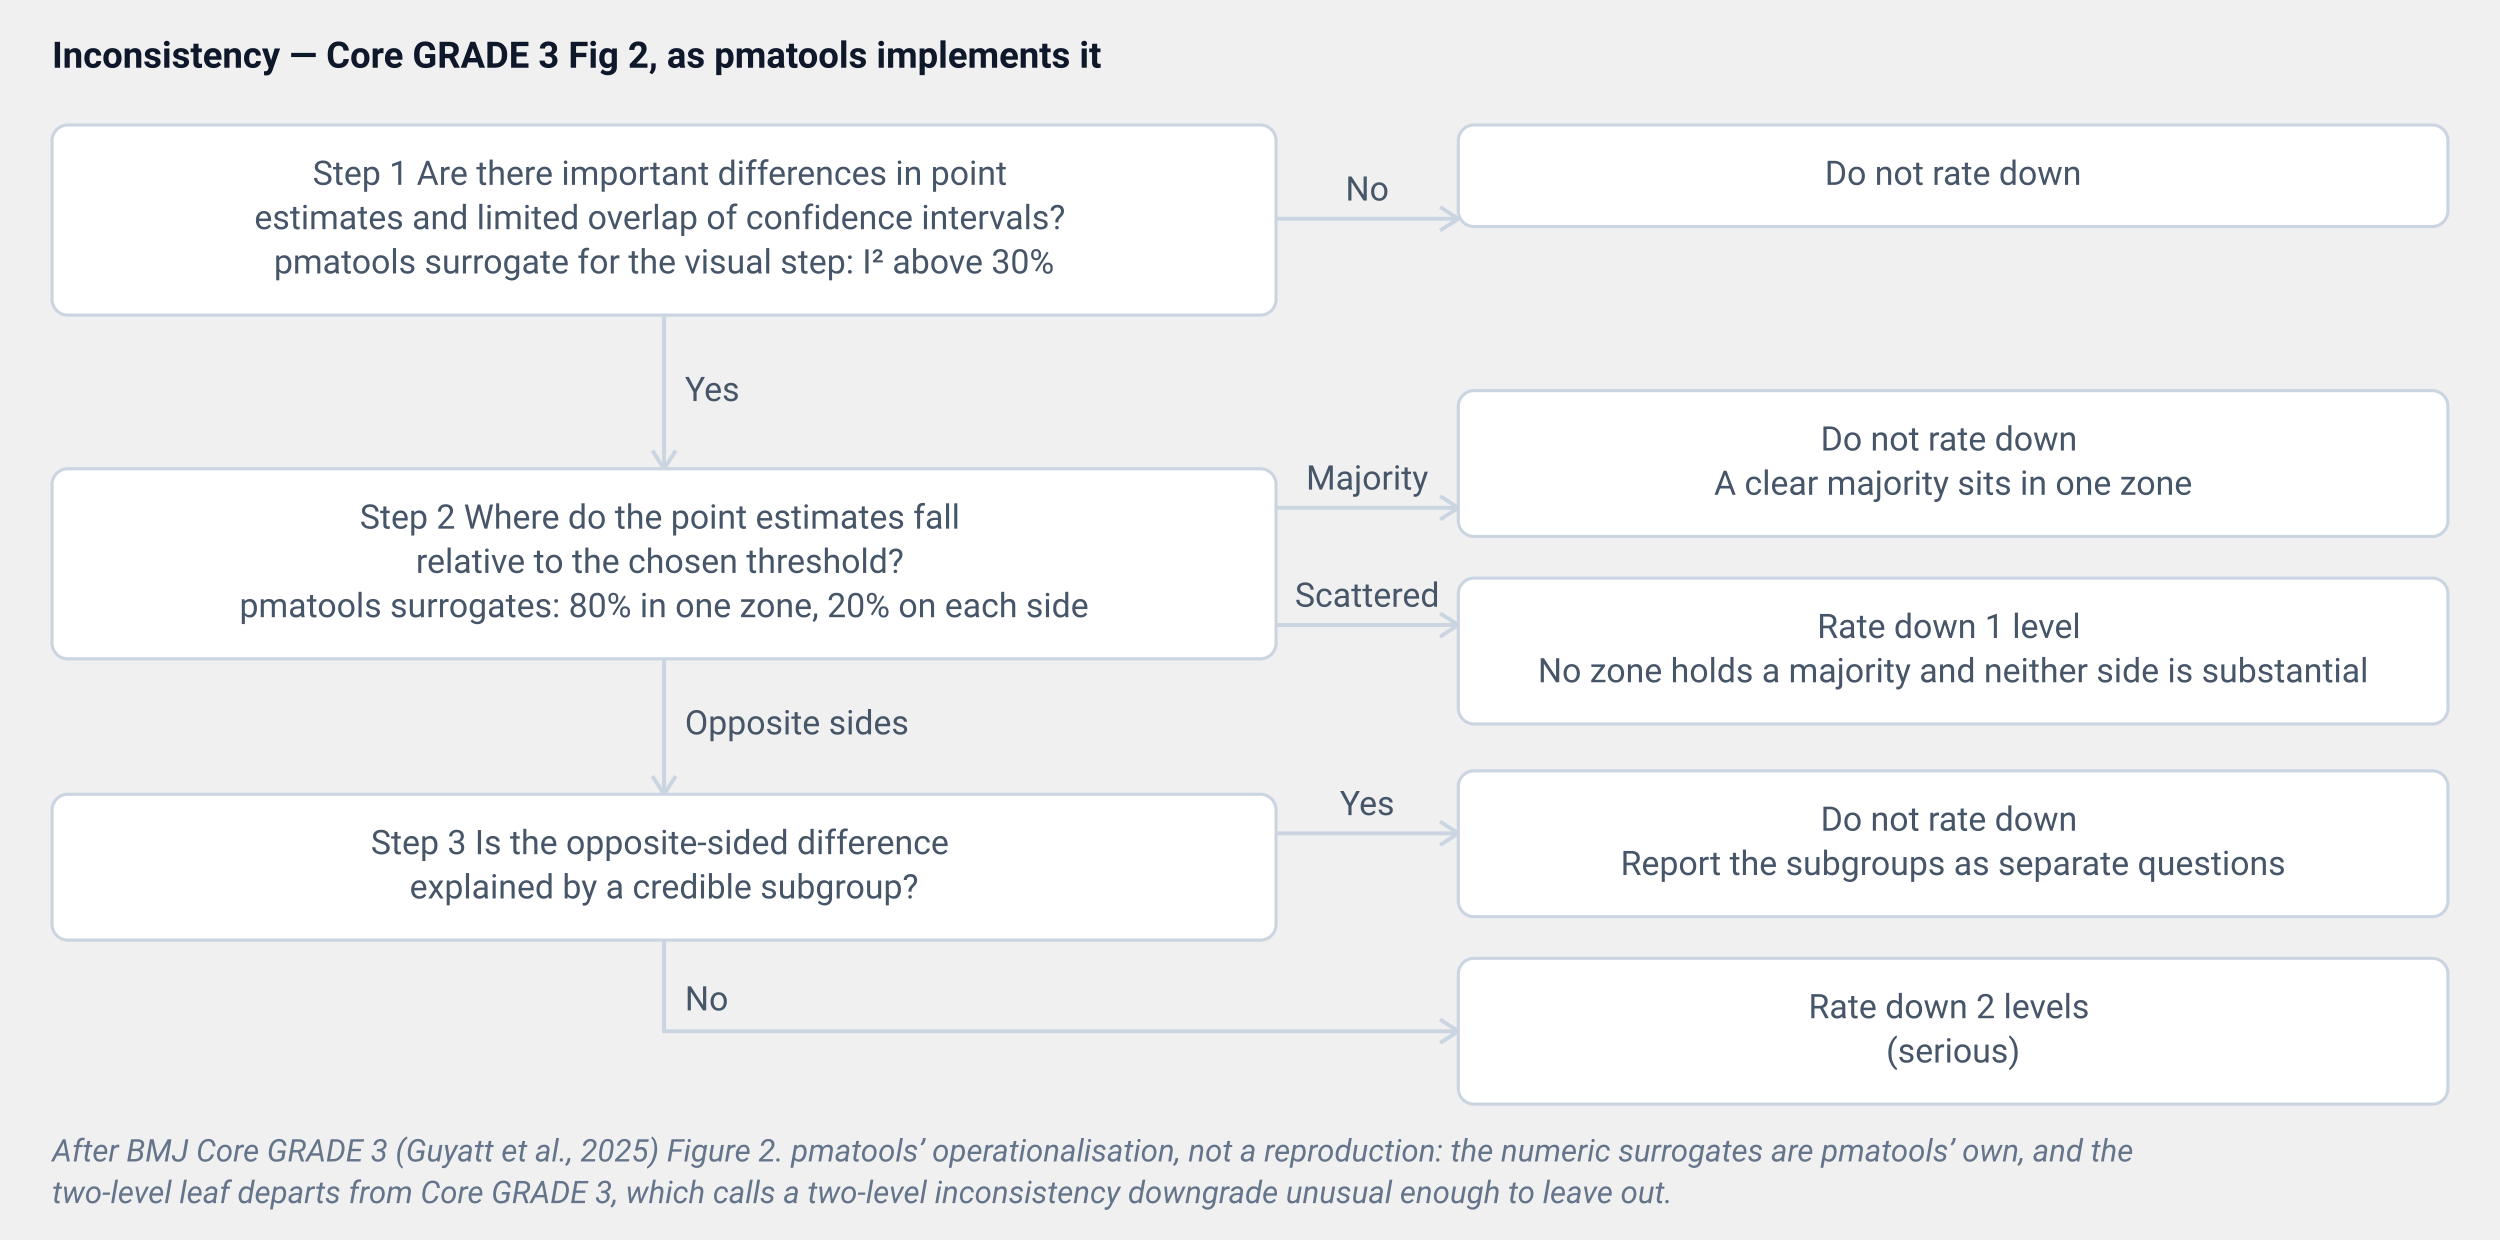
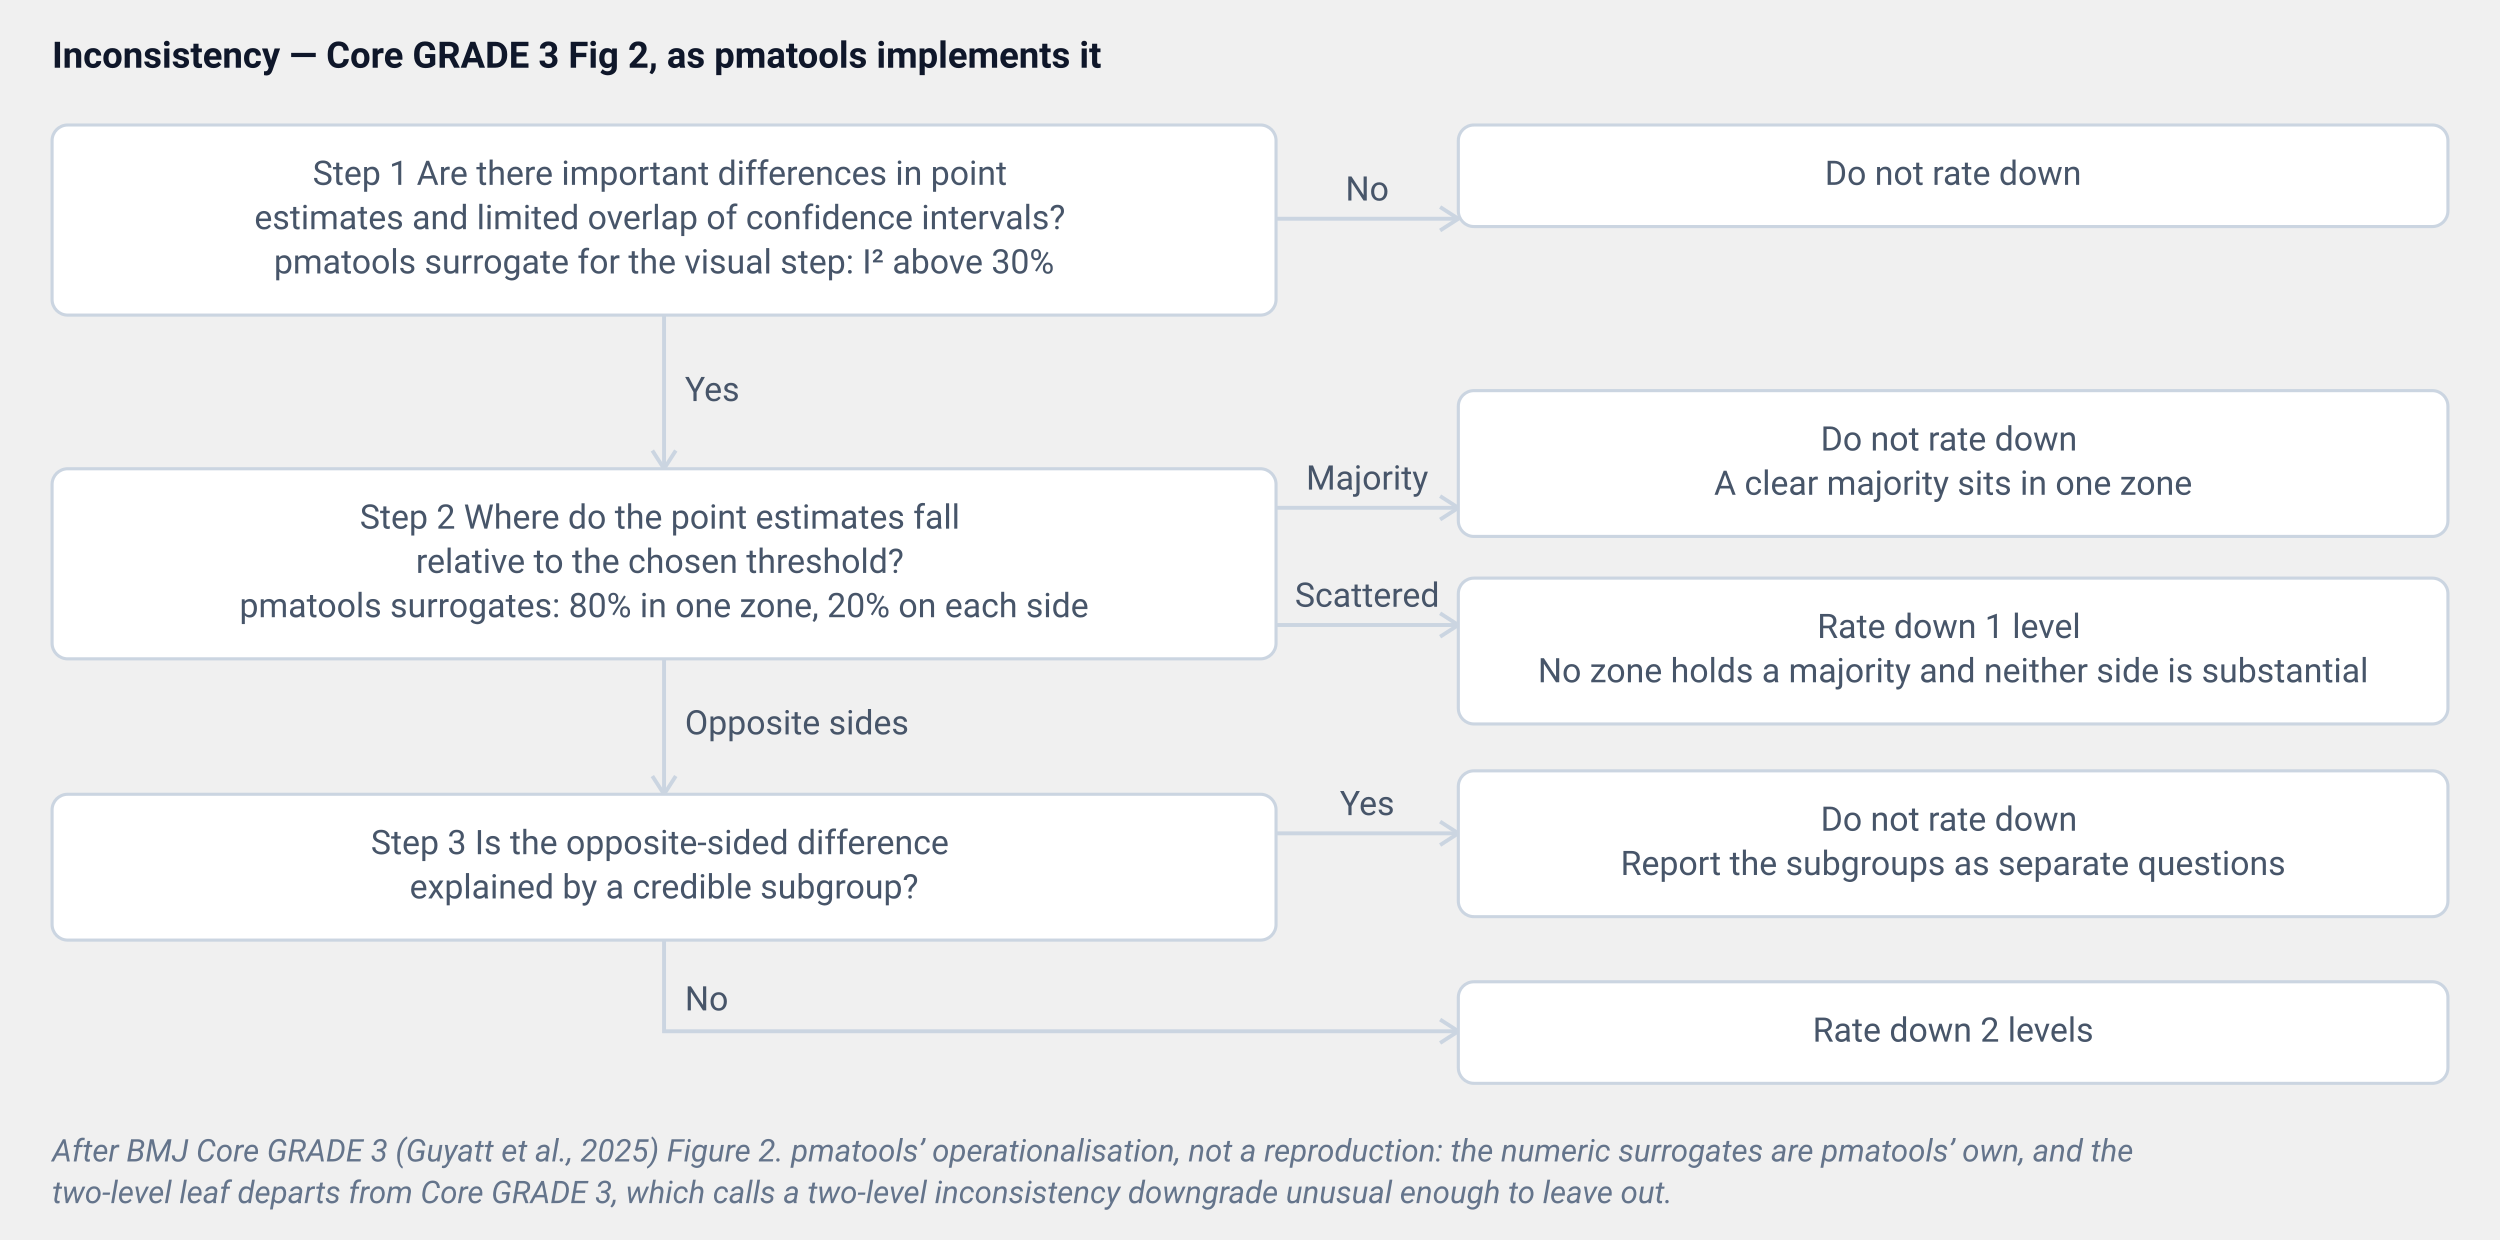
<svg xmlns="http://www.w3.org/2000/svg" viewBox="0 0 960 476" preserveAspectRatio="xMidYMid meet" role="img" aria-labelledby="incon-title incon-desc">
  <style>
    .pma-fc-node rect, .pma-fc-leaf rect {
      fill: #ffffff; stroke: #cbd5e1; stroke-width: 1.2;
    }
    .pma-fc-edge path { stroke: #cbd5e1; stroke-width: 1.5; fill: none; }
    .pma-fc-node text, .pma-fc-leaf text, .pma-fc-edge text {
      fill: #475569; font-size: 13px; font-weight: 400;
      font-family: -apple-system, BlinkMacSystemFont, "Segoe UI", Roboto,
        "Helvetica Neue", Arial, sans-serif;
    }
    .pma-fc-edge-label { font-size: 12px; }
    .pma-fc-caption { fill: #64748b; font-size: 12px; font-style: italic;
      font-family: -apple-system, BlinkMacSystemFont, "Segoe UI", Roboto,
        "Helvetica Neue", Arial, sans-serif; }
    .pma-fc-heading { fill: #0f172a; font-size: 14px; font-weight: 600;
      font-family: -apple-system, BlinkMacSystemFont, "Segoe UI", Roboto,
        "Helvetica Neue", Arial, sans-serif; }
    .pma-fc-on.pma-fc-node rect, .pma-fc-on.pma-fc-leaf rect {
      stroke: #0f172a; stroke-width: 2.5;
    }
    .pma-fc-on.pma-fc-edge path { stroke: #0f172a; stroke-width: 3; }
    .pma-fc-on text { fill: #0f172a; font-weight: 600; }
  </style>
  <text class="pma-fc-heading" x="20" y="26">Inconsistency — Core GRADE 3 Fig 2, as pmatools implements it</text>
  <g id="pma-incon-edge-step1-no" class="pma-fc-edge">
    <path d="M 490 84 L 560 84" />
    <path d="M 553 88.5 L 560 84 L 553 79.5" />
    <text class="pma-fc-edge-label" x="525" y="77" text-anchor="middle">No</text>
  </g>
  <g id="pma-incon-edge-step1-yes" class="pma-fc-edge">
    <path d="M 255 121 L 255 180" />
    <path d="M 250.5 173 L 255 180 L 259.5 173" />
    <text class="pma-fc-edge-label" x="263" y="154" text-anchor="start">Yes</text>
  </g>
  <g id="pma-incon-edge-step2-majority" class="pma-fc-edge">
    <path d="M 490 195 L 560 195" />
    <path d="M 553 199.5 L 560 195 L 553 190.5" />
    <text class="pma-fc-edge-label" x="525" y="188" text-anchor="middle">Majority</text>
  </g>
  <g id="pma-incon-edge-step2-scattered" class="pma-fc-edge">
    <path d="M 490 240 L 560 240" />
    <path d="M 553 244.5 L 560 240 L 553 235.5" />
    <text class="pma-fc-edge-label" x="525" y="233" text-anchor="middle">Scattered</text>
  </g>
  <g id="pma-incon-edge-step2-opposite" class="pma-fc-edge">
    <path d="M 255 253 L 255 305" />
    <path d="M 250.5 298 L 255 305 L 259.5 298" />
    <text class="pma-fc-edge-label" x="263" y="282" text-anchor="start">Opposite sides</text>
  </g>
  <g id="pma-incon-edge-step3-yes" class="pma-fc-edge">
    <path d="M 490 320 L 560 320" />
    <path d="M 553 324.5 L 560 320 L 553 315.5" />
    <text class="pma-fc-edge-label" x="525" y="313" text-anchor="middle">Yes</text>
  </g>
  <g id="pma-incon-edge-step3-no" class="pma-fc-edge">
    <path d="M 255 361 L 255 396 L 560 396" />
    <path d="M 553 400.5 L 560 396 L 553 391.5" />
    <text class="pma-fc-edge-label" x="263" y="388" text-anchor="start">No</text>
  </g>
  <g id="pma-incon-node-step1" class="pma-fc-node">
    <rect x="20" y="48" width="470" height="73" rx="6" ry="6" />
    <text x="255" y="71" text-anchor="middle">
      <tspan x="255" dy="0">Step 1  Are there important differences in point</tspan>
      <tspan x="255" dy="17">estimates and limited overlap of confidence intervals?</tspan>
      <tspan x="255" dy="17">pmatools surrogate for the visual step: I² above 30%</tspan>
    </text>
  </g>
  <g id="pma-incon-leaf-nodown1" class="pma-fc-leaf">
    <rect x="560" y="48" width="380" height="39" rx="6" ry="6" />
    <text x="750" y="71" text-anchor="middle">
      <tspan x="750" dy="0">Do not rate down</tspan>
    </text>
  </g>
  <g id="pma-incon-node-step2" class="pma-fc-node">
    <rect x="20" y="180" width="470" height="73" rx="6" ry="6" />
    <text x="255" y="203" text-anchor="middle">
      <tspan x="255" dy="0">Step 2  Where do the point estimates fall</tspan>
      <tspan x="255" dy="17">relative to the chosen threshold?</tspan>
      <tspan x="255" dy="17">pmatools surrogates: 80% in one zone, 20% on each side</tspan>
    </text>
  </g>
  <g id="pma-incon-leaf-nodown2" class="pma-fc-leaf">
    <rect x="560" y="150" width="380" height="56" rx="6" ry="6" />
    <text x="750" y="173" text-anchor="middle">
      <tspan x="750" dy="0">Do not rate down</tspan>
      <tspan x="750" dy="17">A clear majority sits in one zone</tspan>
    </text>
  </g>
  <g id="pma-incon-leaf-down1-scattered" class="pma-fc-leaf">
    <rect x="560" y="222" width="380" height="56" rx="6" ry="6" />
    <text x="750" y="245" text-anchor="middle">
      <tspan x="750" dy="0">Rate down 1 level</tspan>
      <tspan x="750" dy="17">No zone holds a majority and neither side is substantial</tspan>
    </text>
  </g>
  <g id="pma-incon-node-step3" class="pma-fc-node">
    <rect x="20" y="305" width="470" height="56" rx="6" ry="6" />
    <text x="255" y="328" text-anchor="middle">
      <tspan x="255" dy="0">Step 3  Is the opposite-sided difference</tspan>
      <tspan x="255" dy="17">explained by a credible subgroup?</tspan>
    </text>
  </g>
  <g id="pma-incon-leaf-nodown3" class="pma-fc-leaf">
    <rect x="560" y="296" width="380" height="56" rx="6" ry="6" />
    <text x="750" y="319" text-anchor="middle">
      <tspan x="750" dy="0">Do not rate down</tspan>
      <tspan x="750" dy="17">Report the subgroups as separate questions</tspan>
    </text>
  </g>
  <g id="pma-incon-leaf-down2" class="pma-fc-leaf">
-     <rect x="560" y="368" width="380" height="56" rx="6" ry="6" />
-     <text x="750" y="391" text-anchor="middle">
+     <rect x="560" y="377" width="380" height="39" rx="6" ry="6" />
+     <text x="750" y="400" text-anchor="middle">
      <tspan x="750" dy="0">Rate down 2 levels</tspan>
-       <tspan x="750" dy="17">(serious)</tspan>
    </text>
  </g>
  <text class="pma-fc-caption" x="20" y="446">
    <tspan x="20" dy="0">After BMJ Core GRADE 3 (Guyatt et al., 2025) Figure 2. pmatools’ operationalisation, not a reproduction: the numeric surrogates are pmatools’ own, and the</tspan>
    <tspan x="20" dy="16">two-level leaf departs from Core GRADE 3, which calls a two-level inconsistency downgrade unusual enough to leave out.</tspan>
  </text>
</svg>
